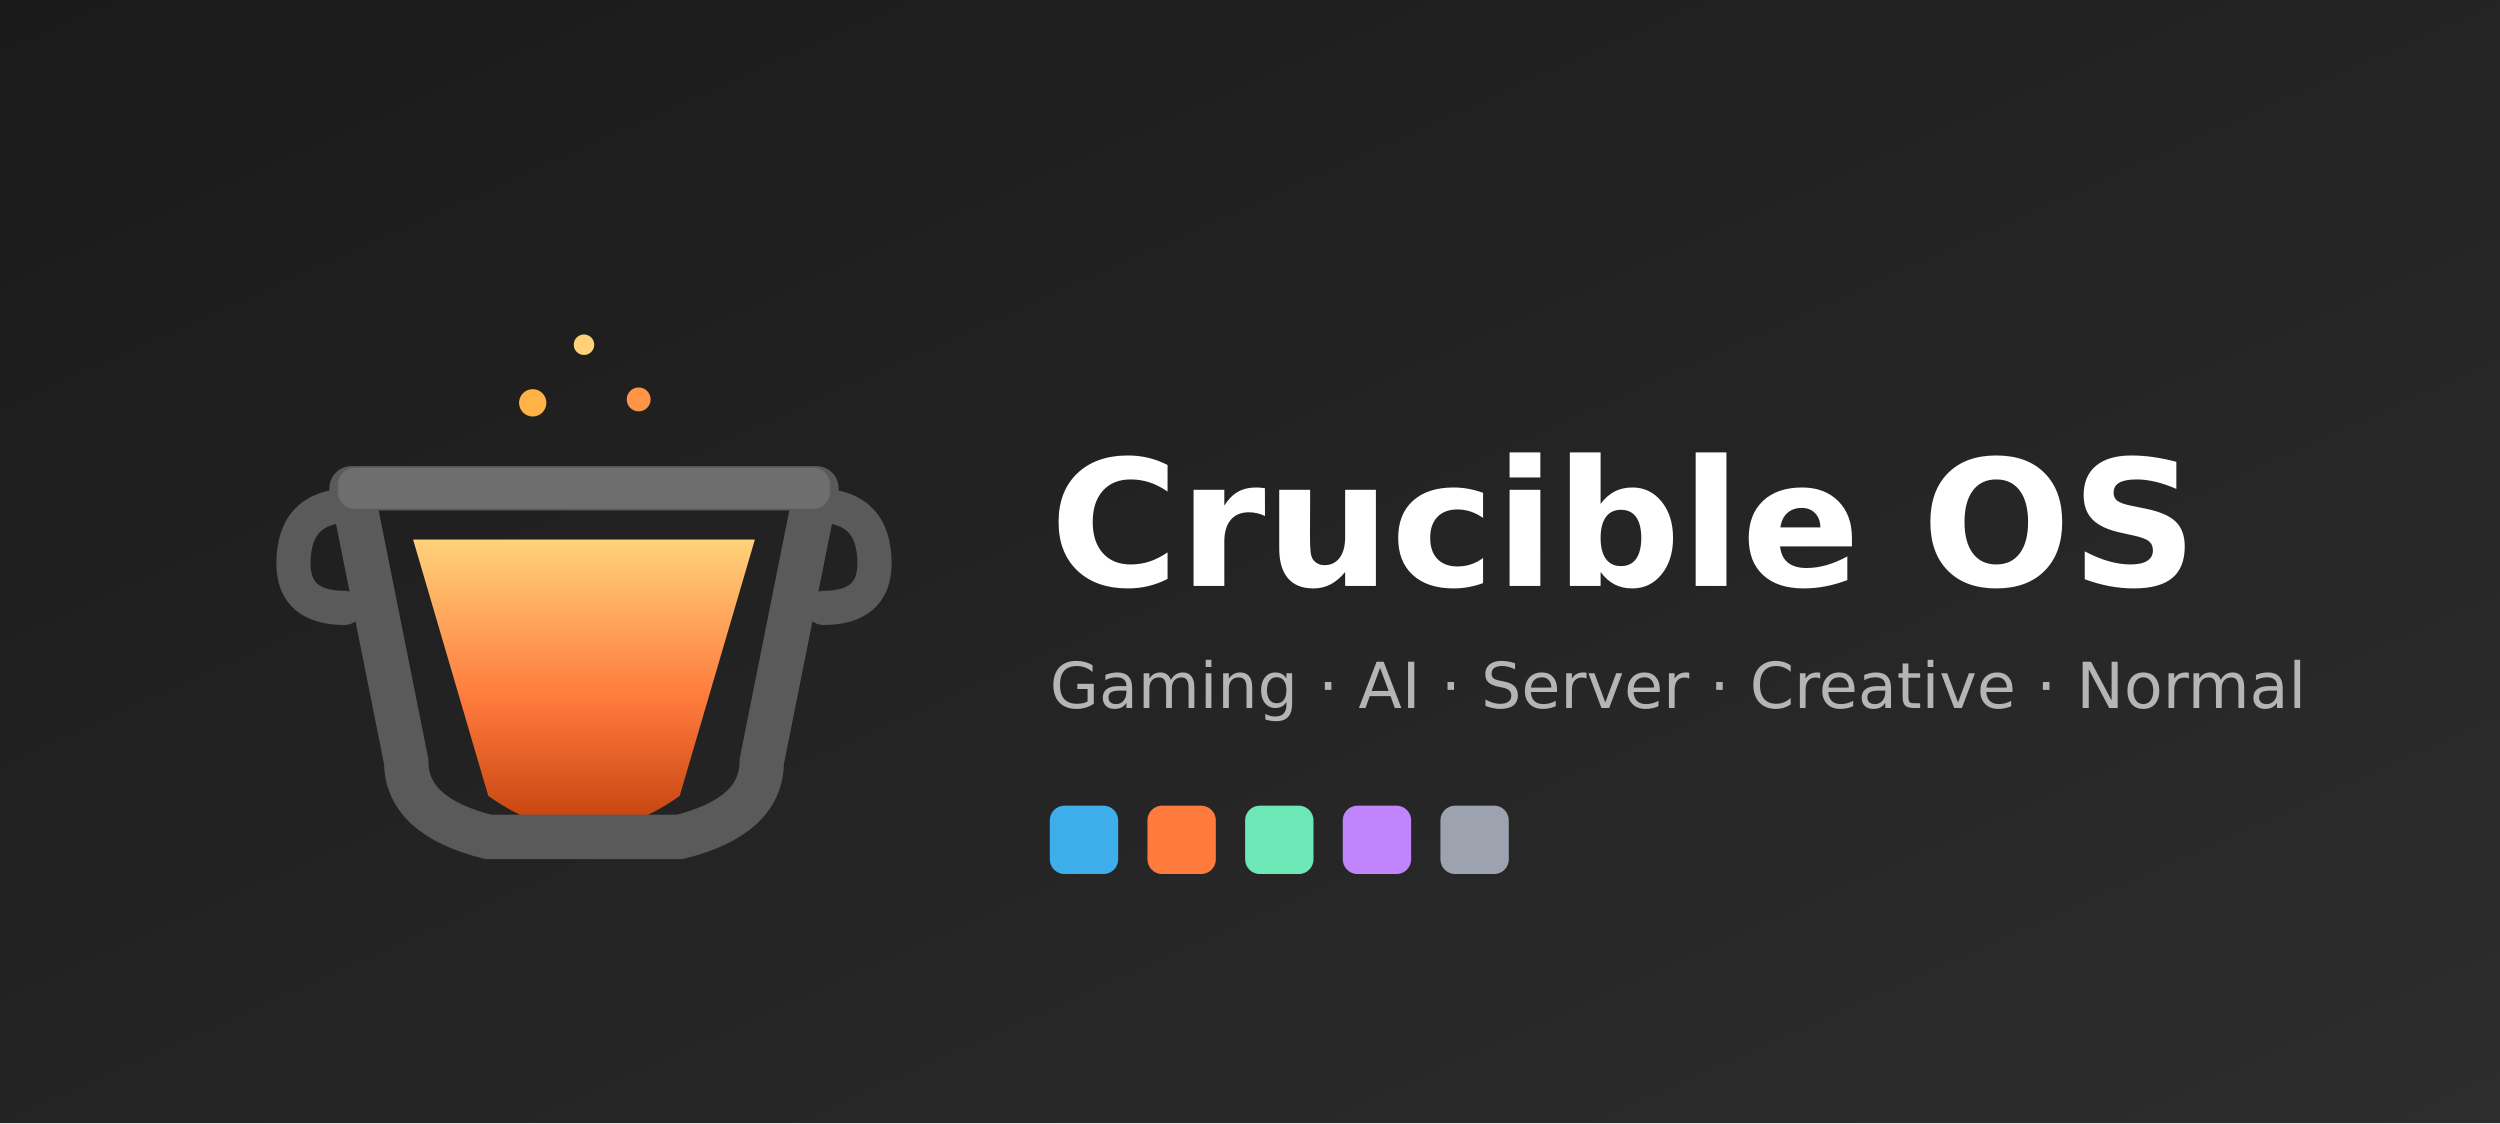
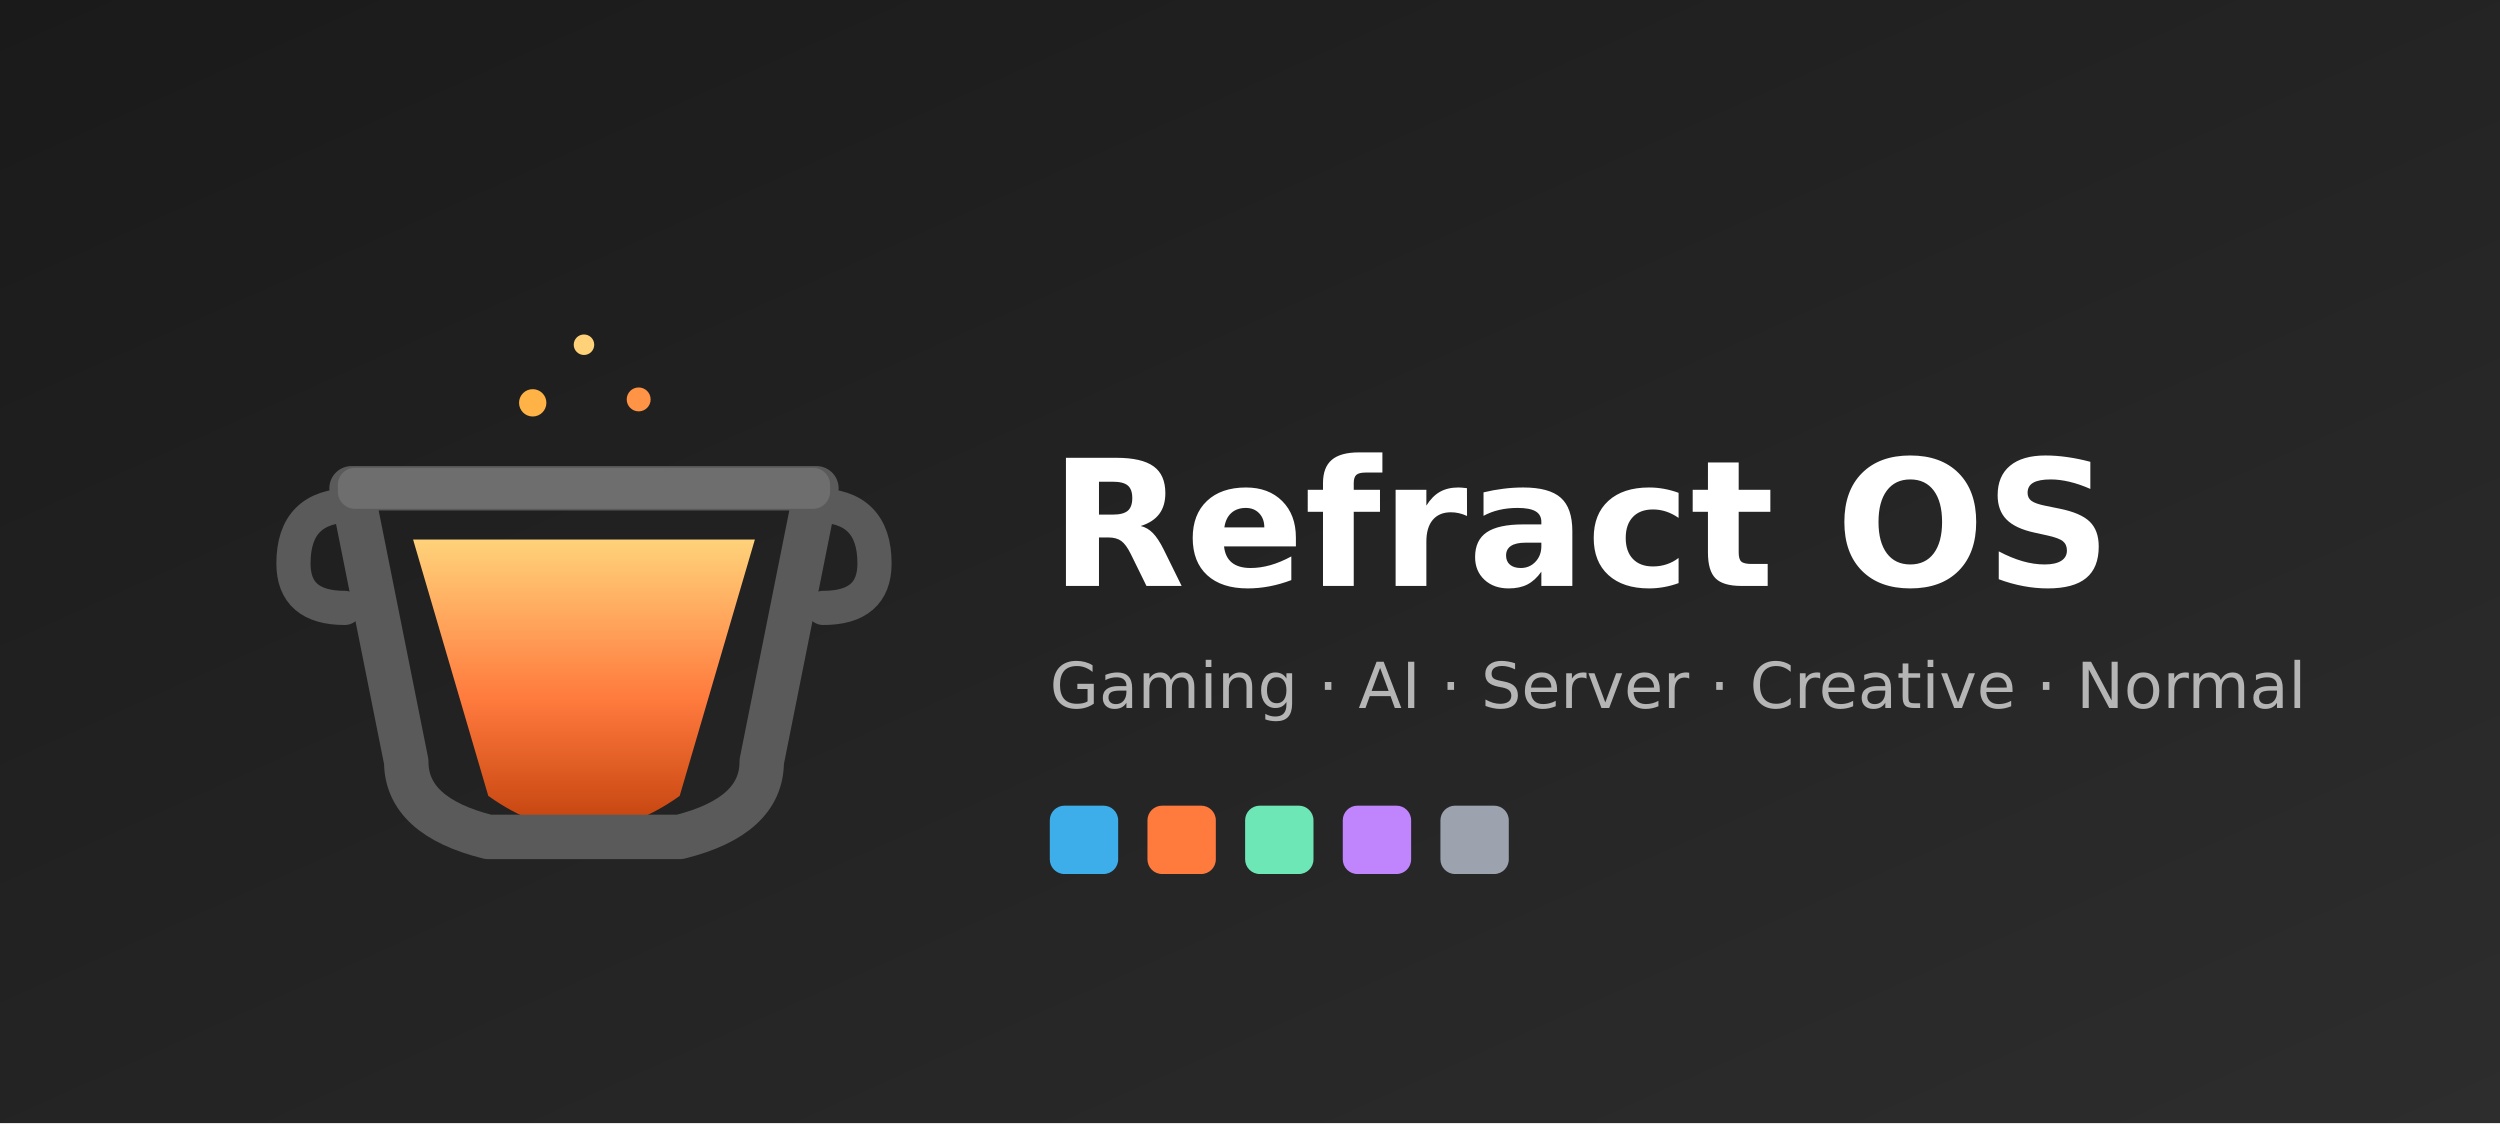
<svg xmlns="http://www.w3.org/2000/svg" viewBox="0 0 1024 460">
  <defs>
    <linearGradient id="bg" x1="0%" y1="0%" x2="100%" y2="100%">
      <stop offset="0%" stop-color="#1a1a1a" />
      <stop offset="100%" stop-color="#2d2d2d" />
    </linearGradient>
    <linearGradient id="glow2" x1="0%" y1="0%" x2="0%" y2="100%">
      <stop offset="0%" stop-color="#ffd27a" />
      <stop offset="55%" stop-color="#ff7a3d" />
      <stop offset="100%" stop-color="#c2410c" />
    </linearGradient>
  </defs>
  <rect width="1024" height="460" fill="url(#bg)" />
  <g transform="translate(60,60) scale(0.7)">
    <path d="M 156 230 L 200 380 Q 256 420 312 380 L 356 230 Z" fill="url(#glow2)" />
    <path d="M 120 200 L 392 200 L 360 360 Q 360 392 312 404 L 200 404 Q 152 392 152 360 Z" fill="none" stroke="#5a5a5a" stroke-width="26" stroke-linejoin="round" />
    <path d="M 120 210 Q 86 210 86 244 Q 86 270 116 270" fill="none" stroke="#5a5a5a" stroke-width="20" stroke-linecap="round" />
    <path d="M 392 210 Q 426 210 426 244 Q 426 270 396 270" fill="none" stroke="#5a5a5a" stroke-width="20" stroke-linecap="round" />
    <rect x="112" y="188" width="288" height="24" rx="10" fill="#6e6e6e" />
    <circle cx="226" cy="150" r="8" fill="#ffb347" />
    <circle cx="256" cy="116" r="6" fill="#ffd27a" />
    <circle cx="288" cy="148" r="7" fill="#ff9447" />
  </g>
-   <text x="430" y="240" font-family="DejaVu Sans, Helvetica, Arial, sans-serif" font-size="72" font-weight="bold" fill="#ffffff">Crucible OS</text>
+   <text x="430" y="240" font-family="DejaVu Sans, Helvetica, Arial, sans-serif" font-size="72" font-weight="bold" fill="#ffffff">Refract OS</text>
  <text x="430" y="290" font-family="DejaVu Sans, Helvetica, Arial, sans-serif" font-size="26" fill="#b5b5b5">Gaming · AI · Server · Creative · Normal</text>
  <g transform="translate(430,330)">
    <rect x="0" y="0" width="28" height="28" rx="6" fill="#3daee9" />
    <rect x="40" y="0" width="28" height="28" rx="6" fill="#ff7a3d" />
    <rect x="80" y="0" width="28" height="28" rx="6" fill="#6ee7b7" />
    <rect x="120" y="0" width="28" height="28" rx="6" fill="#c084fc" />
    <rect x="160" y="0" width="28" height="28" rx="6" fill="#9ca3af" />
  </g>
</svg>
